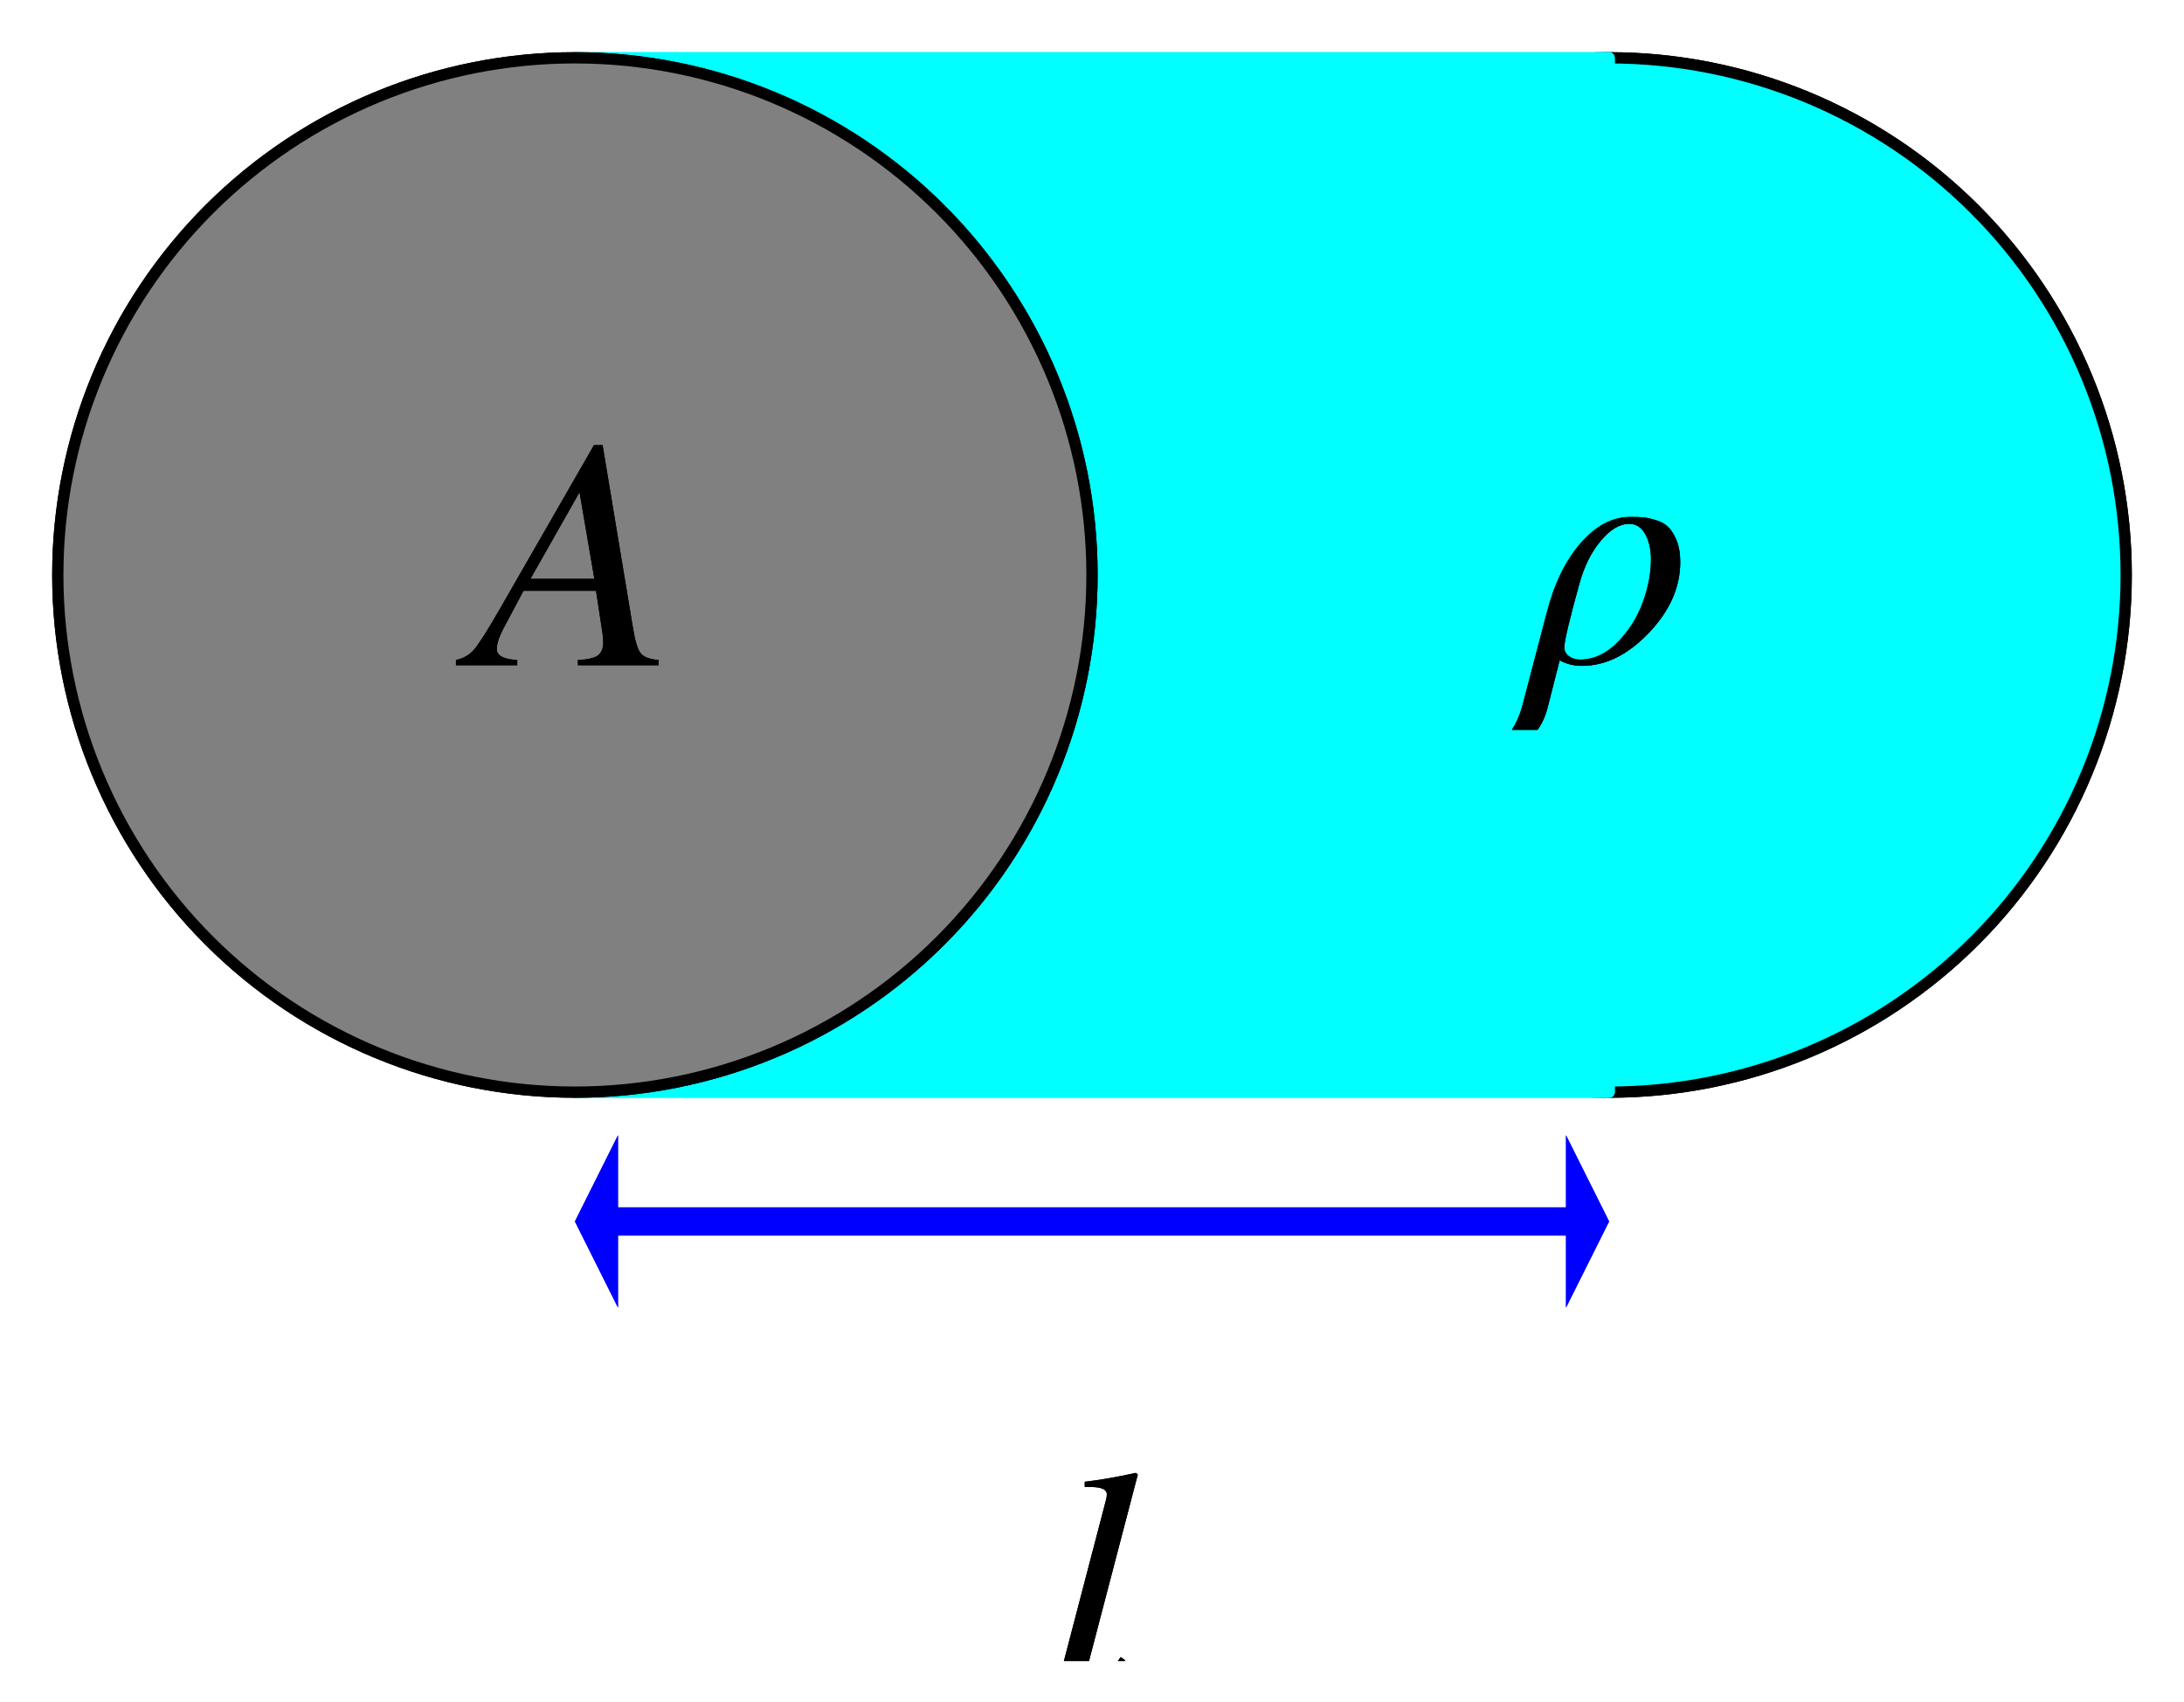
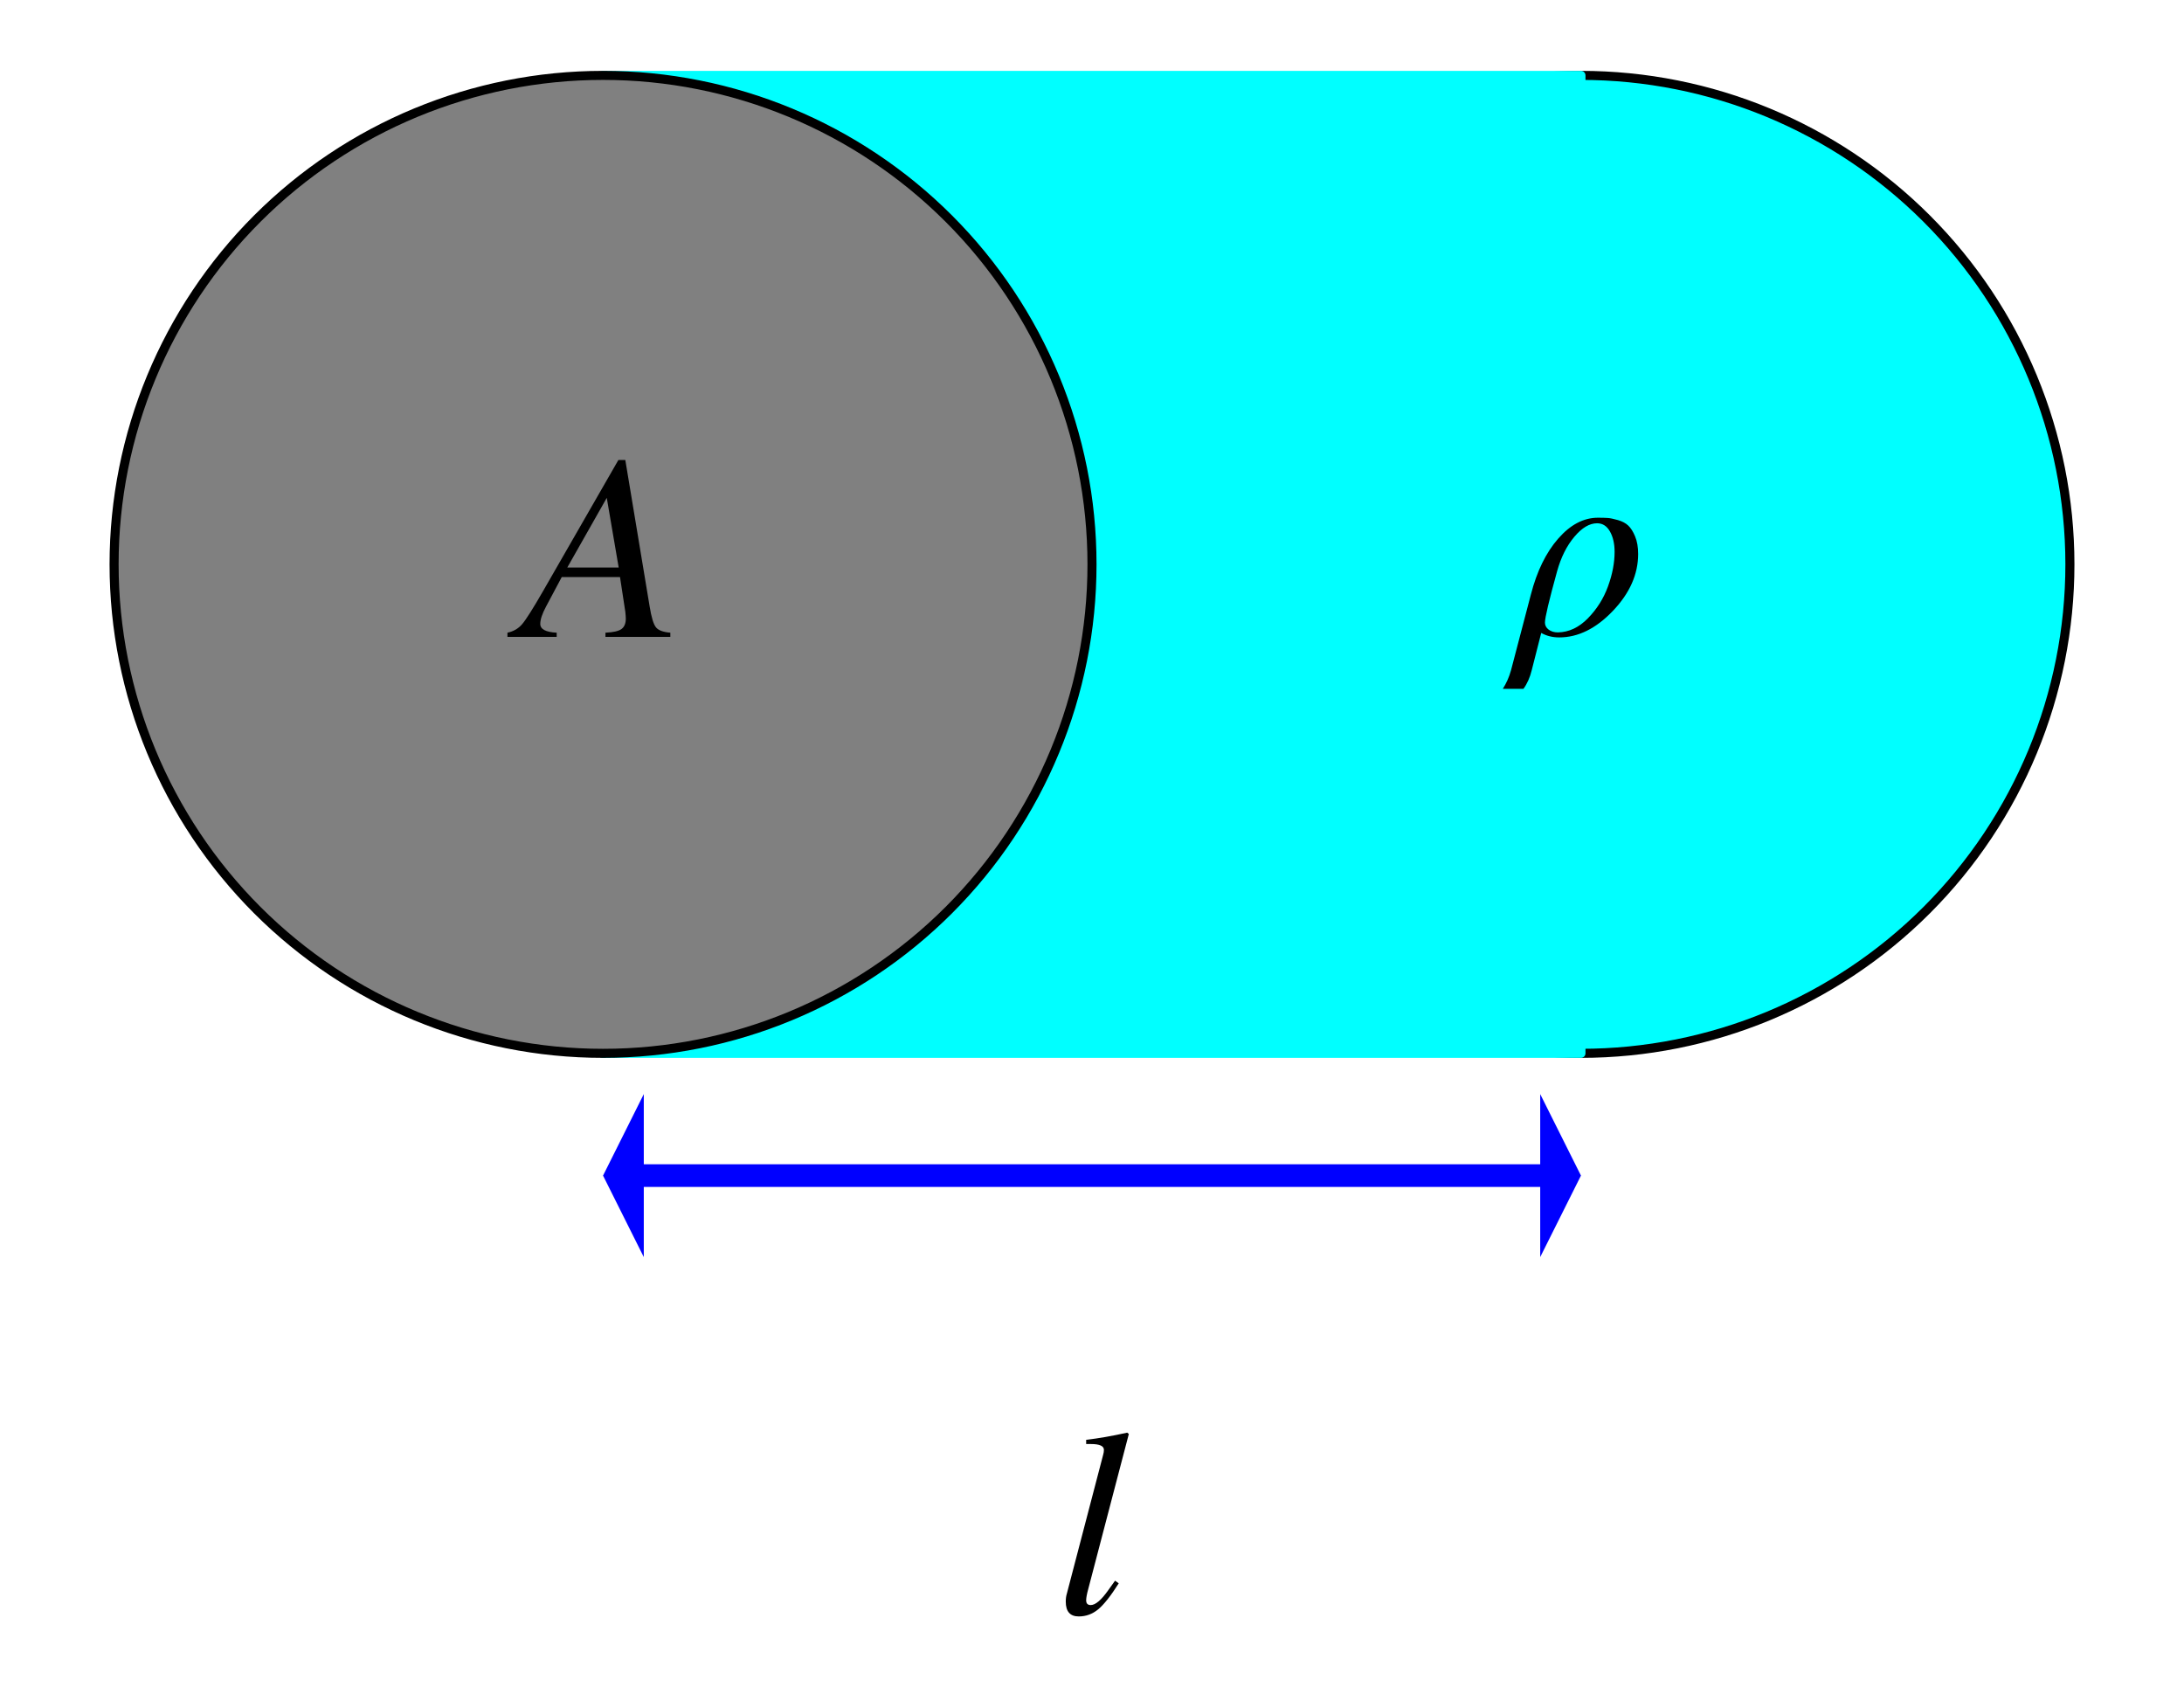
- <svg xmlns="http://www.w3.org/2000/svg" xmlns:xlink="http://www.w3.org/1999/xlink" width="387.72pt" height="302.04pt" viewBox="0 0 387.72 302.04" version="1.1">
+ <svg xmlns="http://www.w3.org/2000/svg" xmlns:xlink="http://www.w3.org/1999/xlink" width="482.4pt" height="372.559pt" viewBox="0 0 482.4 372.559" version="1.1">
  <defs>
    <style type="text/css">*{stroke-linejoin: round; stroke-linecap: butt}</style>
  </defs>
  <g id="figure_1">
    <g id="patch_1">
-       <path d="M 0 302.04  L 387.72 302.04  L 387.72 0  L 0 0  L 0 302.04  z " style="fill: none" />
+       <path d="M 0 372.559  L 482.4 372.559  L 482.4 0  L 0 0  L 0 372.559  z " style="fill: none" />
    </g>
    <g id="axes_1">
      <g id="patch_2">
-         <path d="M 285.66 193.86  C 310.006 193.86 333.357 184.187 350.572 166.972  C 367.787 149.757 377.46 126.406 377.46 102.06  C 377.46 77.714 367.787 54.363 350.572 37.148  C 333.357 19.933 310.006 10.26 285.66 10.26  C 261.314 10.26 237.963 19.933 220.748 37.148  C 203.533 54.363 193.86 77.714 193.86 102.06  C 193.86 126.406 203.533 149.757 220.748 166.972  C 237.963 184.187 261.314 193.86 285.66 193.86  z " clip-path="url(#p78e709a710)" style="fill: #00ffff; stroke: #000000; stroke-width: 2; stroke-linejoin: miter" />
+         <path d="M 349.2 232.65  C 377.842 232.65 405.315 221.27 425.568 201.018  C 445.82 180.765 457.2 153.292 457.2 124.65  C 457.2 96.008 445.82 68.535 425.568 48.282  C 405.315 28.03 377.842 16.65 349.2 16.65  C 320.558 16.65 293.085 28.03 272.832 48.282  C 252.58 68.535 241.2 96.008 241.2 124.65  C 241.2 153.292 252.58 180.765 272.832 201.018  C 293.085 221.27 320.558 232.65 349.2 232.65  z " clip-path="url(#pa22b4acb0f)" style="fill: #00ffff; stroke: #000000; stroke-width: 2; stroke-linejoin: miter" />
      </g>
      <g id="patch_3">
-         <path d="M 285.66 193.86  C 310.006 193.86 333.357 184.187 350.572 166.972  C 367.787 149.757 377.46 126.406 377.46 102.06  C 377.46 77.714 367.787 54.363 350.572 37.148  C 333.357 19.933 310.006 10.26 285.66 10.26  C 261.314 10.26 237.963 19.933 220.748 37.148  C 203.533 54.363 193.86 77.714 193.86 102.06  C 193.86 126.406 203.533 149.757 220.748 166.972  C 237.963 184.187 261.314 193.86 285.66 193.86  z " clip-path="url(#p78e709a710)" style="fill: #00ffff; stroke: #000000; stroke-width: 2; stroke-linejoin: miter" />
+         <path d="M 133.2 16.65  L 349.2 16.65  L 349.2 232.65  L 133.2 232.65  z " clip-path="url(#pa22b4acb0f)" style="fill: #00ffff; stroke: #00ffff; stroke-width: 2; stroke-linecap: round" />
      </g>
      <g id="patch_4">
-         <path d="M 102.06 10.26  L 285.66 10.26  L 285.66 193.86  L 102.06 193.86  z " clip-path="url(#p78e709a710)" style="fill: #00ffff; stroke: #00ffff; stroke-width: 2; stroke-linecap: round" />
+         <path d="M 133.2 232.65  C 161.842 232.65 189.315 221.27 209.568 201.018  C 229.82 180.765 241.2 153.292 241.2 124.65  C 241.2 96.008 229.82 68.535 209.568 48.282  C 189.315 28.03 161.842 16.65 133.2 16.65  C 104.558 16.65 77.085 28.03 56.832 48.282  C 36.58 68.535 25.2 96.008 25.2 124.65  C 25.2 153.292 36.58 180.765 56.832 201.018  C 77.085 221.27 104.558 232.65 133.2 232.65  z " clip-path="url(#pa22b4acb0f)" style="fill: #808080; stroke: #000000; stroke-width: 2; stroke-linejoin: miter" />
+       </g>
+       <g id="line2d_1">
+         <path d="M 142.2 259.65  L 340.2 259.65  " clip-path="url(#pa22b4acb0f)" style="fill: none; stroke: #0000ff; stroke-width: 5; stroke-linecap: round" />
      </g>
      <g id="patch_5">
-         <path d="M 102.06 10.26  L 285.66 10.26  L 285.66 193.86  L 102.06 193.86  z " clip-path="url(#p78e709a710)" style="fill: #00ffff; stroke: #00ffff; stroke-width: 2; stroke-linecap: round" />
+         <path d="M 142.2 277.65  L 133.2 259.65  L 142.2 241.65  z " clip-path="url(#pa22b4acb0f)" style="fill: #0000ff" />
      </g>
      <g id="patch_6">
-         <path d="M 102.06 193.86  C 126.406 193.86 149.757 184.187 166.972 166.972  C 184.187 149.757 193.86 126.406 193.86 102.06  C 193.86 77.714 184.187 54.363 166.972 37.148  C 149.757 19.933 126.406 10.26 102.06 10.26  C 77.714 10.26 54.363 19.933 37.148 37.148  C 19.933 54.363 10.26 77.714 10.26 102.06  C 10.26 126.406 19.933 149.757 37.148 166.972  C 54.363 184.187 77.714 193.86 102.06 193.86  z " clip-path="url(#p78e709a710)" style="fill: #808080; stroke: #000000; stroke-width: 2; stroke-linejoin: miter" />
-       </g>
-       <g id="line2d_1">
-         <path d="M 109.71 216.81  L 278.01 216.81  " clip-path="url(#p78e709a710)" style="fill: none; stroke: #0000ff; stroke-width: 5; stroke-linecap: round" />
-       </g>
-       <g id="patch_7">
-         <path d="M 109.71 232.11  L 102.06 216.81  L 109.71 201.51  z " clip-path="url(#p78e709a710)" style="fill: #0000ff" />
-       </g>
-       <g id="patch_8">
-         <path d="M 278.01 201.51  L 285.66 216.81  L 278.01 232.11  z " clip-path="url(#p78e709a710)" style="fill: #0000ff" />
-       </g>
-       <g id="patch_9">
-         <path d="M 102.06 193.86  C 126.406 193.86 149.757 184.187 166.972 166.972  C 184.187 149.757 193.86 126.406 193.86 102.06  C 193.86 77.714 184.187 54.363 166.972 37.148  C 149.757 19.933 126.406 10.26 102.06 10.26  C 77.714 10.26 54.363 19.933 37.148 37.148  C 19.933 54.363 10.26 77.714 10.26 102.06  C 10.26 126.406 19.933 149.757 37.148 166.972  C 54.363 184.187 77.714 193.86 102.06 193.86  z " clip-path="url(#p78e709a710)" style="fill: #808080; stroke: #000000; stroke-width: 2; stroke-linejoin: miter" />
-       </g>
-       <g id="line2d_2">
-         <path d="M 109.71 216.81  L 278.01 216.81  " clip-path="url(#p78e709a710)" style="fill: none; stroke: #0000ff; stroke-width: 5; stroke-linecap: round" />
-       </g>
-       <g id="patch_10">
-         <path d="M 109.71 232.11  L 102.06 216.81  L 109.71 201.51  z " clip-path="url(#p78e709a710)" style="fill: #0000ff" />
-       </g>
-       <g id="patch_11">
-         <path d="M 278.01 201.51  L 285.66 216.81  L 278.01 232.11  z " clip-path="url(#p78e709a710)" style="fill: #0000ff" />
+         <path d="M 340.2 241.65  L 349.2 259.65  L 340.2 277.65  z " clip-path="url(#pa22b4acb0f)" style="fill: #0000ff" />
      </g>
      <g id="text_1">
-         <g clip-path="url(#p78e709a710)">
-           <g transform="translate(83.925 118.2023)scale(0.585 -0.585)">
-             <defs>
-               <path id="STIXGeneral-Italic-41" d="M 3610 0  L 2042 0  L 2042 102  Q 2330 115 2432 192  Q 2534 269 2534 442  Q 2534 493 2522 608  L 2394 1446  L 986 1446  L 608 736  Q 467 474 467 314  Q 467 122 864 102  L 864 0  L -326 0  L -326 102  Q -109 147 28 307  Q 166 467 531 1101  L 2355 4275  L 2522 4275  L 3110 736  Q 3174 339 3264 230  Q 3354 122 3610 102  L 3610 0  z M 2362 1677  L 2074 3360  L 1120 1677  L 2362 1677  z " transform="scale(0.015625)" />
-             </defs>
-             <use xlink:href="#STIXGeneral-Italic-41" transform="translate(0 0.203125)" />
-           </g>
+         <g transform="translate(115.065 140.7923) scale(0.585 -0.585)">
+           <defs>
+             <path id="STIXGeneral-Italic-41" d="M 3610 0  L 2042 0  L 2042 102  Q 2330 115 2432 192  Q 2534 269 2534 442  Q 2534 493 2522 608  L 2394 1446  L 986 1446  L 608 736  Q 467 474 467 314  Q 467 122 864 102  L 864 0  L -326 0  L -326 102  Q -109 147 28 307  Q 166 467 531 1101  L 2355 4275  L 2522 4275  L 3110 736  Q 3174 339 3264 230  Q 3354 122 3610 102  L 3610 0  z M 2362 1677  L 2074 3360  L 1120 1677  L 2362 1677  z " transform="scale(0.015625)" />
+           </defs>
+           <use xlink:href="#STIXGeneral-Italic-41" transform="translate(0 0.203125)" />
        </g>
      </g>
      <g id="text_2">
-         <g clip-path="url(#p78e709a710)">
-           <g transform="translate(270.7425 118.0835)scale(0.585 -0.585)">
-             <defs>
-               <path id="STIXGeneral-Italic-3c1" d="M -58 -864  L 422 966  Q 640 1811 1081 2316  Q 1523 2822 2042 2822  Q 2189 2822 2278 2816  Q 2368 2810 2525 2765  Q 2682 2720 2774 2633  Q 2867 2547 2940 2371  Q 3014 2195 3014 1946  Q 3014 1210 2403 570  Q 1792 -70 1107 -70  Q 864 -70 672 38  L 442 -864  Q 378 -1126 243 -1312  L -256 -1312  Q -128 -1114 -58 -864  z M 2445 1997  Q 2445 2291 2333 2489  Q 2221 2688 2022 2688  Q 1747 2688 1472 2361  Q 1197 2035 1056 1530  Q 762 467 762 288  Q 762 186 851 118  Q 941 51 1075 51  Q 1472 58 1798 390  Q 2125 723 2285 1161  Q 2445 1600 2445 1997  z " transform="scale(0.015625)" />
-             </defs>
-             <use xlink:href="#STIXGeneral-Italic-3c1" transform="translate(0 0.90625)" />
-           </g>
+         <g transform="translate(334.2825 140.6735) scale(0.585 -0.585)">
+           <defs>
+             <path id="STIXGeneral-Italic-3c1" d="M -58 -864  L 422 966  Q 640 1811 1081 2316  Q 1523 2822 2042 2822  Q 2189 2822 2278 2816  Q 2368 2810 2525 2765  Q 2682 2720 2774 2633  Q 2867 2547 2940 2371  Q 3014 2195 3014 1946  Q 3014 1210 2403 570  Q 1792 -70 1107 -70  Q 864 -70 672 38  L 442 -864  Q 378 -1126 243 -1312  L -256 -1312  Q -128 -1114 -58 -864  z M 2445 1997  Q 2445 2291 2333 2489  Q 2221 2688 2022 2688  Q 1747 2688 1472 2361  Q 1197 2035 1056 1530  Q 762 467 762 288  Q 762 186 851 118  Q 941 51 1075 51  Q 1472 58 1798 390  Q 2125 723 2285 1161  Q 2445 1600 2445 1997  z " transform="scale(0.015625)" />
+           </defs>
+           <use xlink:href="#STIXGeneral-Italic-3c1" transform="translate(0 0.90625)" />
        </g>
      </g>
      <g id="text_3">
-         <g clip-path="url(#p78e709a710)">
-           <g transform="translate(185.67 301.8023)scale(0.585 -0.585)">
-             <defs>
-               <path id="STIXGeneral-Italic-6c" d="M 1786 4339  L 806 595  Q 755 410 755 320  Q 755 205 864 205  Q 1037 205 1293 570  L 1453 794  L 1542 730  Q 1254 275 1046 102  Q 838 -70 576 -70  Q 262 -70 262 288  Q 262 397 288 480  L 1165 3834  Q 1184 3898 1184 3955  Q 1184 4096 870 4096  L 755 4096  L 755 4198  Q 1203 4250 1747 4371  L 1786 4339  z " transform="scale(0.015625)" />
-             </defs>
-             <use xlink:href="#STIXGeneral-Italic-6c" transform="translate(0 0.703125)" />
-           </g>
-         </g>
-       </g>
-       <g id="text_4">
-         <g clip-path="url(#p78e709a710)">
-           <g transform="translate(83.925 118.2023)scale(0.585 -0.585)">
-             <use xlink:href="#STIXGeneral-Italic-41" transform="translate(0 0.203125)" />
-           </g>
-         </g>
-       </g>
-       <g id="text_5">
-         <g clip-path="url(#p78e709a710)">
-           <g transform="translate(270.7425 118.0835)scale(0.585 -0.585)">
-             <use xlink:href="#STIXGeneral-Italic-3c1" transform="translate(0 0.90625)" />
-           </g>
-         </g>
-       </g>
-       <g id="text_6">
-         <g clip-path="url(#p78e709a710)">
-           <g transform="translate(185.67 301.8023)scale(0.585 -0.585)">
-             <use xlink:href="#STIXGeneral-Italic-6c" transform="translate(0 0.703125)" />
-           </g>
+         <g transform="translate(233.01 356.7923) scale(0.585 -0.585)">
+           <defs>
+             <path id="STIXGeneral-Italic-6c" d="M 1786 4339  L 806 595  Q 755 410 755 320  Q 755 205 864 205  Q 1037 205 1293 570  L 1453 794  L 1542 730  Q 1254 275 1046 102  Q 838 -70 576 -70  Q 262 -70 262 288  Q 262 397 288 480  L 1165 3834  Q 1184 3898 1184 3955  Q 1184 4096 870 4096  L 755 4096  L 755 4198  Q 1203 4250 1747 4371  L 1786 4339  z " transform="scale(0.015625)" />
+           </defs>
+           <use xlink:href="#STIXGeneral-Italic-6c" transform="translate(0 0.703125)" />
        </g>
      </g>
    </g>
  </g>
  <defs>
-     <clipPath id="p78e709a710">
-       <rect x="7.2" y="7.2" width="373.32" height="287.64" />
+     <clipPath id="pa22b4acb0f">
+       <rect x="3.6" y="3.6" width="475.2" height="287.1" />
    </clipPath>
  </defs>
</svg>
